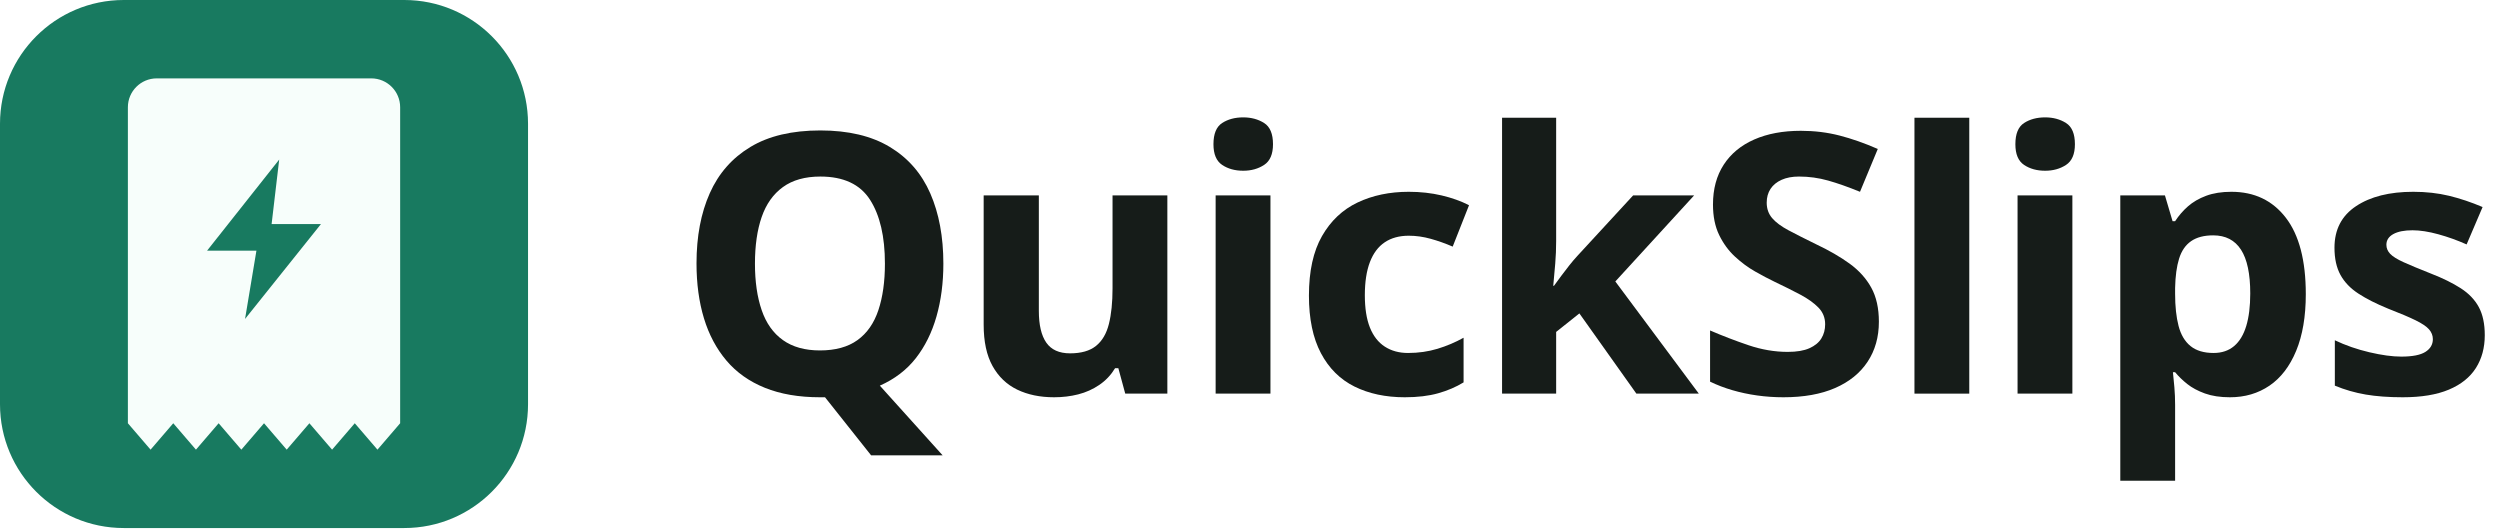
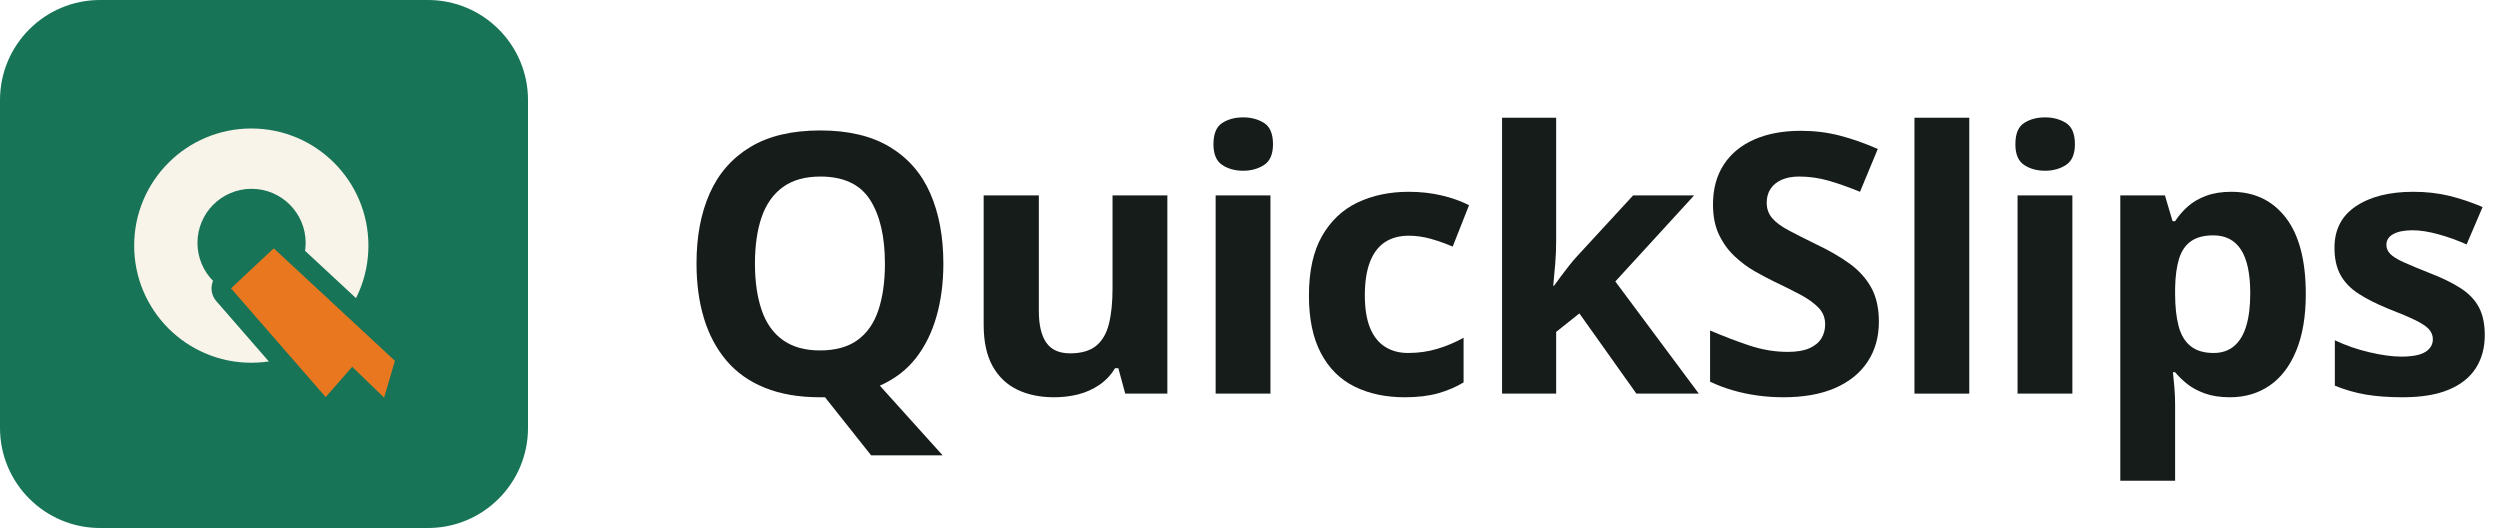
<svg xmlns="http://www.w3.org/2000/svg" xmlns:xlink="http://www.w3.org/1999/xlink" viewBox="0 0 303.01 64" width="303.01" height="64" role="img" aria-label="QuickSlips">
-   <rect width="64" height="64" rx="15" fill="#187a60" />
-   <path fill="#f7fefb" fill-rule="evenodd" d="M15.5 13A3.5 3.5 0 0 1 19 9.5H45A3.5 3.5 0 0 1 48.5 13V51.3L45.75 54.5L43 51.3L40.25 54.5L37.5 51.3L34.75 54.5L32 51.3L29.25 54.5L26.5 51.3L23.75 54.5L21 51.3L18.25 54.5L15.5 51.3ZM33.84 19.34 25.1 30.38 31.08 30.38 29.7 38.66 38.9 27.16 32.92 27.16Z" />
+   <g transform="scale(0.06557) translate(-24 -24)">
+     <rect x="24" y="24" width="976" height="976" rx="185" fill="#177457" />
+     <path fill="#f9f4ea" fill-rule="evenodd" d="M272 478a216.5 216.5 0 1 0 433 0a216.5 216.5 0 1 0-433 0ZM389 473a100 100 0 1 0 200 0a100 100 0 1 0-200 0Z" />
+     <polygon points="530,483 754,691 734,759 675,702 626,758 451,557" fill="#e97720" stroke="#177457" stroke-width="72" stroke-linejoin="round" paint-order="stroke" />
+   </g>
  <g fill="#161c19" transform="translate(82 47.71) scale(0.44 -0.44)">
    <use xlink:href="#gFF5279C971F063306476A83E416E90DB" x="0" y="0" />
    <use xlink:href="#gD1B1B0E6A201CBA566C82AC5BA124086" x="77.6" y="0" />
    <use xlink:href="#gDC6B905DDEC2908248B7F7183C452430" x="141.1" y="0" />
    <use xlink:href="#g8C6AEBF12D2F632C7D5E2043541347F0" x="169.5" y="0" />
    <use xlink:href="#gF4A663F72CF95995933963419186FBC2" x="219.6" y="0" />
    <use xlink:href="#g8ED4C9341F49E220200BBB10BCFA7A2" x="280.1" y="0" />
    <use xlink:href="#gAF66A7D39B338639138FEEB83DFDD159" x="333.7" y="0" />
    <use xlink:href="#gDC6B905DDEC2908248B7F7183C452430" x="362" y="0" />
    <use xlink:href="#gF68F3332E7193138EE35C60AE55D64E6" x="390.4" y="0" />
    <use xlink:href="#gC0E38ED52B1080B244C91EEFD7B05691" x="452.1" y="0" />
  </g>
  <defs>
    <symbol id="gFF5279C971F063306476A83E416E90DB" overflow="visible">
      <path d="M 0 0m 73.5 35.8q 0 -7.9 -1.9 -14.55q -1.9 -6.65 -5.7 -11.5q -3.8 -4.85 -9.9 -7.55l 17.3 -19.2h -19.7l -12.7 16q -0.3 0 -0.7 0q -0.4 0 -0.7 0q -8.7 0 -15.15 2.6q -6.45 2.6 -10.6 7.5q -4.15 4.9 -6.2 11.65q -2.05 6.75 -2.05 15.15q 0 11.1 3.65 19.3q 3.65 8.2 11.2 12.75q 7.55 4.55 19.25 4.55q 11.6 0 19.15 -4.55q 7.55 -4.55 11.15 -12.8q 3.6 -8.25 3.6 -19.35Z m -51.9 0q 0 -7.4 1.85 -12.8q 1.85 -5.4 5.85 -8.25q 4 -2.85 10.2 -2.85q 6.4 0 10.35 2.85q 3.95 2.85 5.75 8.25q 1.8 5.4 1.8 12.8q 0 11.2 -4.1 17.6q -4.1 6.4 -13.7 6.4q -6.3 0 -10.3 -2.9q -4 -2.9 -5.85 -8.25q -1.85 -5.35 -1.85 -12.85Z " />
    </symbol>
    <symbol id="gD1B1B0E6A201CBA566C82AC5BA124086" overflow="visible">
      <path d="M 0 0m 57.6 54.6v -54.6h -11.6l -1.9 7h -0.9q -1.7 -2.8 -4.35 -4.6q -2.65 -1.8 -5.8 -2.6q -3.15 -0.8 -6.65 -0.8q -5.8 0 -10.15 2.1q -4.35 2.1 -6.8 6.5q -2.45 4.4 -2.45 11.4v 35.6h 15.2v -31.8q 0 -5.8 2.05 -8.75q 2.05 -2.95 6.55 -2.95q 4.6 0 7.15 2.05q 2.55 2.05 3.55 6.05q 1 4 1 9.8v 25.6h 15.1Z " />
    </symbol>
    <symbol id="gDC6B905DDEC2908248B7F7183C452430" overflow="visible">
      <path d="M 0 0m 22.5 54.6v -54.6h -15.1v 54.6h 15.1Z m -7.5 21.5q 3.3 0 5.75 -1.55q 2.45 -1.55 2.45 -5.85q 0 -4.1 -2.45 -5.7q -2.45 -1.6 -5.75 -1.6q -3.4 0 -5.8 1.6q -2.4 1.6 -2.4 5.7q 0 4.3 2.4 5.85q 2.4 1.55 5.8 1.55Z " />
    </symbol>
    <symbol id="g8C6AEBF12D2F632C7D5E2043541347F0" overflow="visible">
      <path d="M 0 0m 31.1 -1q -7.9 0 -13.85 2.95q -5.95 2.95 -9.25 9.2q -3.3 6.25 -3.3 15.85q 0 10.1 3.6 16.4q 3.6 6.3 9.8 9.25q 6.2 2.95 14.1 2.95q 4.8 0 9.05 -1q 4.25 -1 7.55 -2.7l -4.5 -11.4q -3 1.3 -6.05 2.15q -3.05 0.85 -6.05 0.85q -3.9 0 -6.6 -1.8q -2.7 -1.8 -4.1 -5.45q -1.4 -3.65 -1.4 -9.15q 0 -5.4 1.4 -8.9q 1.4 -3.5 4.1 -5.25q 2.7 -1.75 6.4 -1.75q 4.3 0 8.1 1.15q 3.8 1.15 7.2 3.05v -12.3q -3.1 -1.9 -7 -3q -3.9 -1.1 -9.2 -1.1Z " />
    </symbol>
    <symbol id="gF4A663F72CF95995933963419186FBC2" overflow="visible">
      <path d="M 0 0m 22.7 42q 0 -3.1 -0.25 -6.15q -0.25 -3.05 -0.55 -6.15h 0.2q 1 1.4 2.05 2.8q 1.05 1.4 2.15 2.8q 1.1 1.4 2.3 2.7l 15.3 16.6h 16.8l -21.7 -23.7l 23 -30.9h -17.2l -15.7 22.1l -6.4 -5.1v -17h -14.9v 76h 14.9v -34Z " />
    </symbol>
    <symbol id="g8ED4C9341F49E220200BBB10BCFA7A2" overflow="visible">
      <path d="M 0 0m 51.1 19.8q 0 -6.3 -3.1 -11q -3.1 -4.7 -8.95 -7.25q -5.85 -2.55 -14.25 -2.55q -3.7 0 -7.25 0.5q -3.55 0.5 -6.8 1.45q -3.25 0.95 -6.15 2.35v 14.1q 5.1 -2.2 10.55 -4.05q 5.45 -1.85 10.85 -1.85q 3.7 0 5.95 1q 2.25 1 3.3 2.7q 1.05 1.7 1.05 3.9q 0 2.7 -1.85 4.6q -1.85 1.9 -4.95 3.55q -3.1 1.65 -7.1 3.55q -2.5 1.2 -5.4 2.85q -2.9 1.65 -5.55 4.1q -2.65 2.45 -4.35 5.95q -1.7 3.5 -1.7 8.4q 0 6.4 2.95 10.95q 2.95 4.55 8.4 6.95q 5.45 2.4 12.85 2.4q 5.6 0 10.65 -1.3q 5.05 -1.3 10.55 -3.7l -4.9 -11.8q -4.9 2 -8.8 3.1q -3.9 1.1 -8 1.1q -2.8 0 -4.8 -0.9q -2 -0.9 -3.05 -2.5q -1.05 -1.6 -1.05 -3.8q 0 -2.5 1.5 -4.25q 1.5 -1.75 4.5 -3.35q 3 -1.6 7.5 -3.8q 5.5 -2.6 9.35 -5.4q 3.85 -2.8 5.95 -6.6q 2.1 -3.8 2.1 -9.4Z " />
    </symbol>
    <symbol id="gAF66A7D39B338639138FEEB83DFDD159" overflow="visible">
      <path d="M 0 0m 22.4 0h -15.1v 76h 15.1v -76Z " />
    </symbol>
    <symbol id="gF68F3332E7193138EE35C60AE55D64E6" overflow="visible">
      <path d="M 0 0m 37.9 55.6q 9.5 0 15 -7.15q 5.5 -7.15 5.5 -21.05q 0 -9.2 -2.65 -15.6q -2.65 -6.4 -7.35 -9.6q -4.7 -3.2 -10.9 -3.2q -4 0 -6.9 1.05q -2.9 1.05 -4.85 2.6q -1.95 1.55 -3.35 3.25h -0.6q 0.2 -1.8 0.4 -4.15q 0.2 -2.35 0.2 -4.85v -20.9h -15.1v 78.6h 12.3l 2.1 -7.1h 0.7q 1.5 2.3 3.55 4.1q 2.05 1.8 5 2.9q 2.95 1.1 6.95 1.1Z m -5 -12q -3.8 0 -6.1 -1.6q -2.3 -1.6 -3.3 -4.8q -1 -3.2 -1.1 -8.1v -1.6q 0 -5.2 0.95 -8.85q 0.95 -3.65 3.3 -5.55q 2.35 -1.9 6.35 -1.9q 3.4 0 5.65 1.9q 2.25 1.9 3.35 5.55q 1.1 3.65 1.1 8.95q 0 8.1 -2.55 12.05q -2.55 3.95 -7.65 3.95Z " />
    </symbol>
    <symbol id="gC0E38ED52B1080B244C91EEFD7B05691" overflow="visible">
      <path d="M 0 0m 46 16.1q 0 -5.2 -2.45 -9.05q -2.45 -3.85 -7.45 -5.95q -5 -2.1 -12.7 -2.1q -5.8 0 -10.2 0.75q -4.4 0.75 -8.5 2.45v 12.5q 4.4 -2.1 9.5 -3.3q 5.1 -1.2 8.8 -1.2q 4.6 0 6.65 1.3q 2.05 1.3 2.05 3.5q 0 1.5 -1.05 2.7q -1.05 1.2 -3.7 2.5q -2.65 1.3 -7.55 3.2q -4.9 2 -8.2 4.15q -3.3 2.15 -4.95 5.15q -1.65 3 -1.65 7.5q 0 7.5 5.95 11.45q 5.95 3.95 15.75 3.95q 5.3 0 9.85 -1.1q 4.55 -1.1 9.25 -3.1l -4.4 -10.3q -3.8 1.7 -7.8 2.8q -4 1.1 -7.1 1.1q -3.4 0 -5.3 -1.05q -1.9 -1.05 -1.9 -2.95q 0 -1.4 1.05 -2.5q 1.05 -1.1 3.7 -2.3q 2.65 -1.2 7.45 -3.1q 4.9 -1.9 8.25 -4.05q 3.35 -2.15 5 -5.2q 1.65 -3.05 1.65 -7.75Z " />
    </symbol>
  </defs>
</svg>
